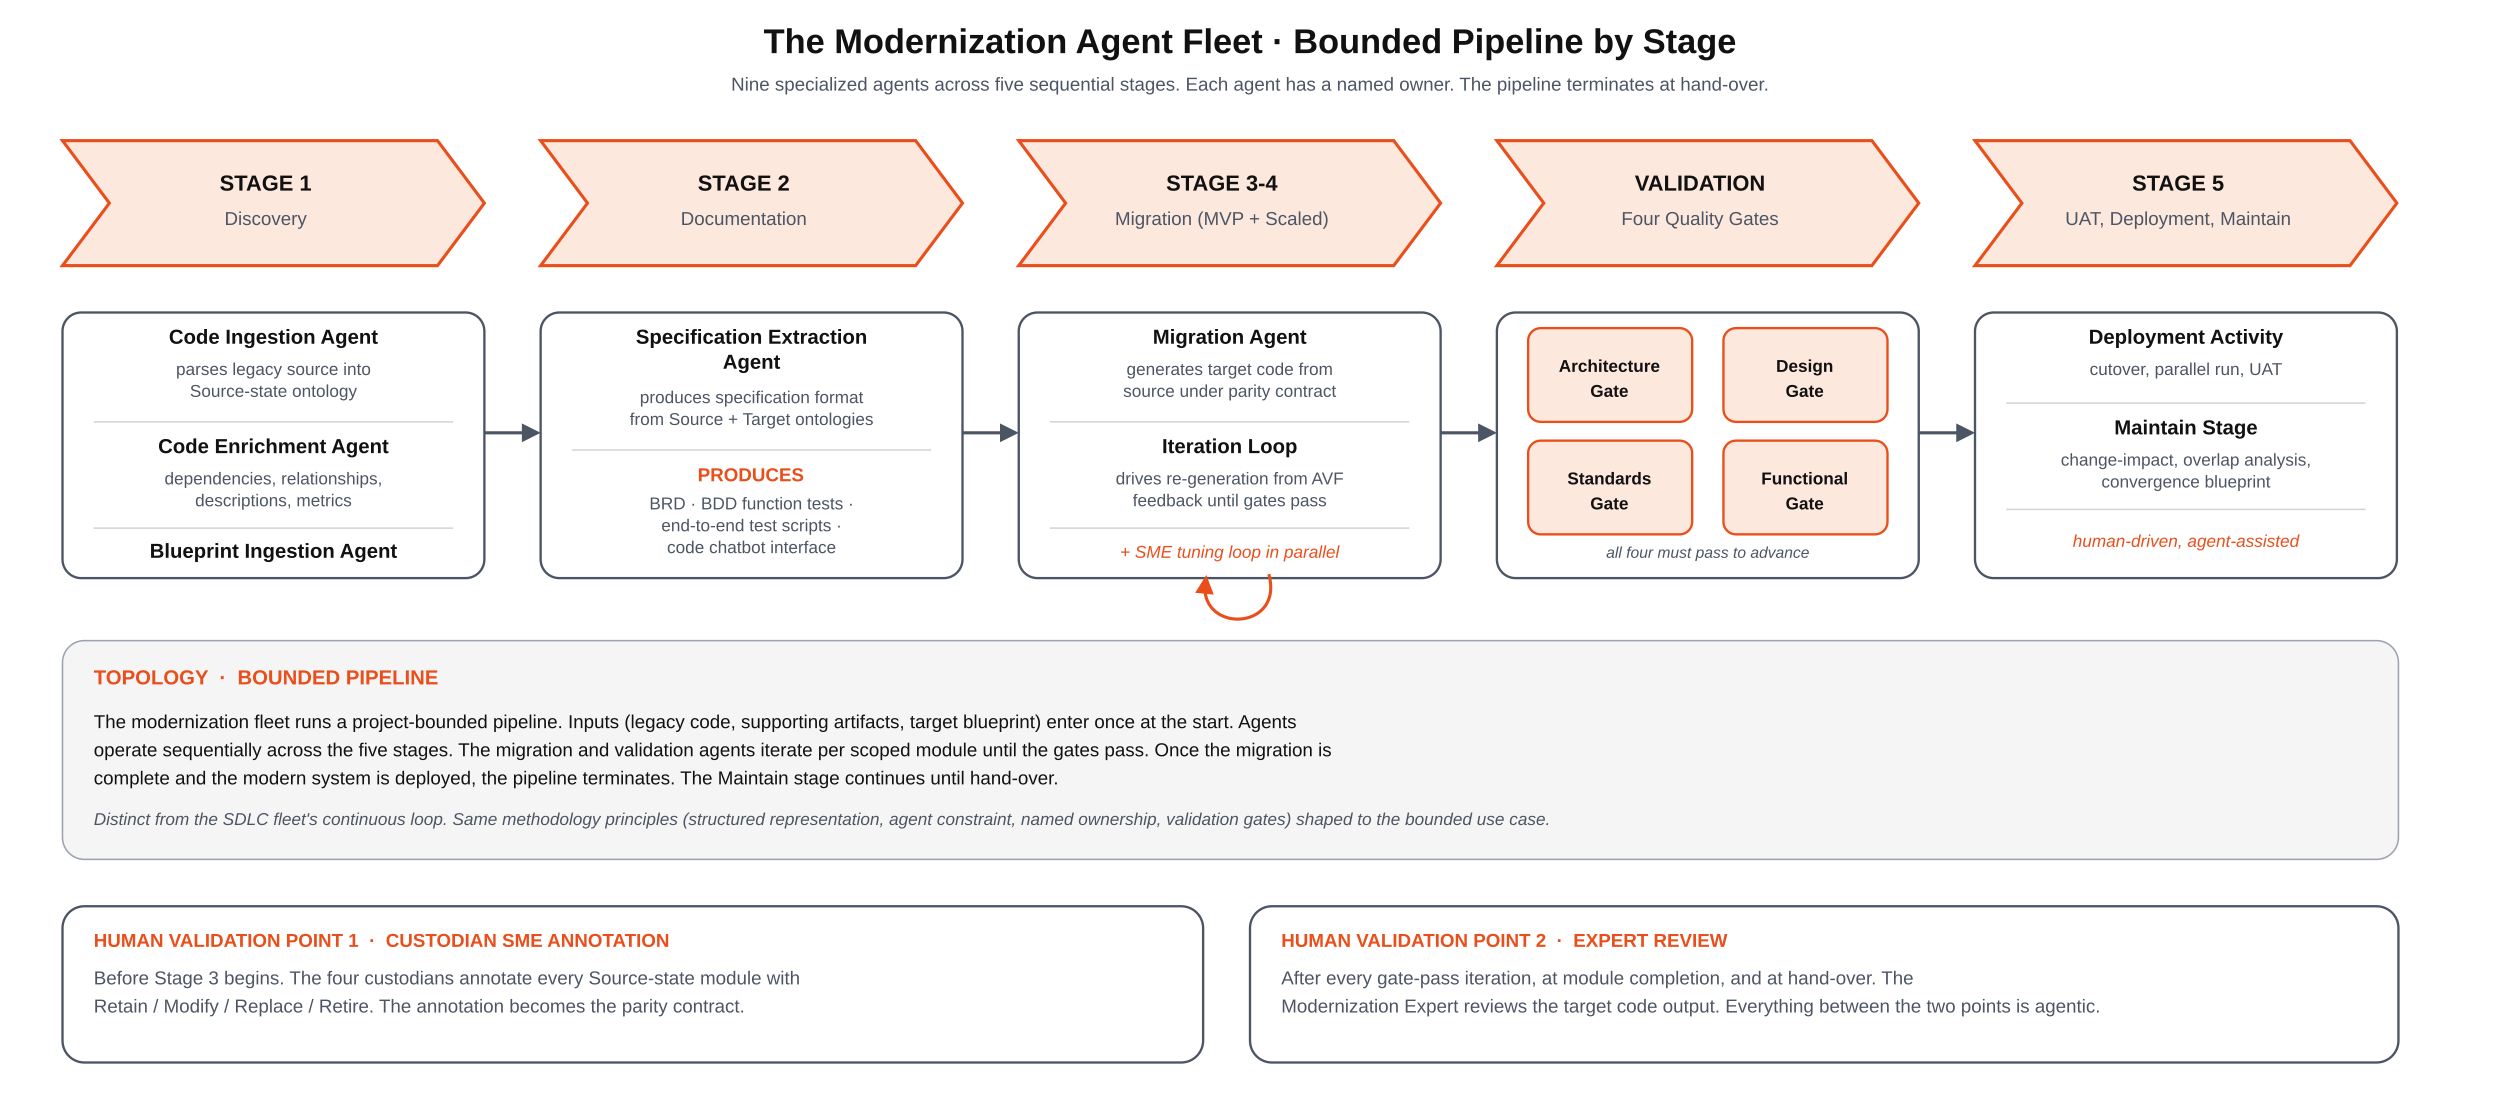
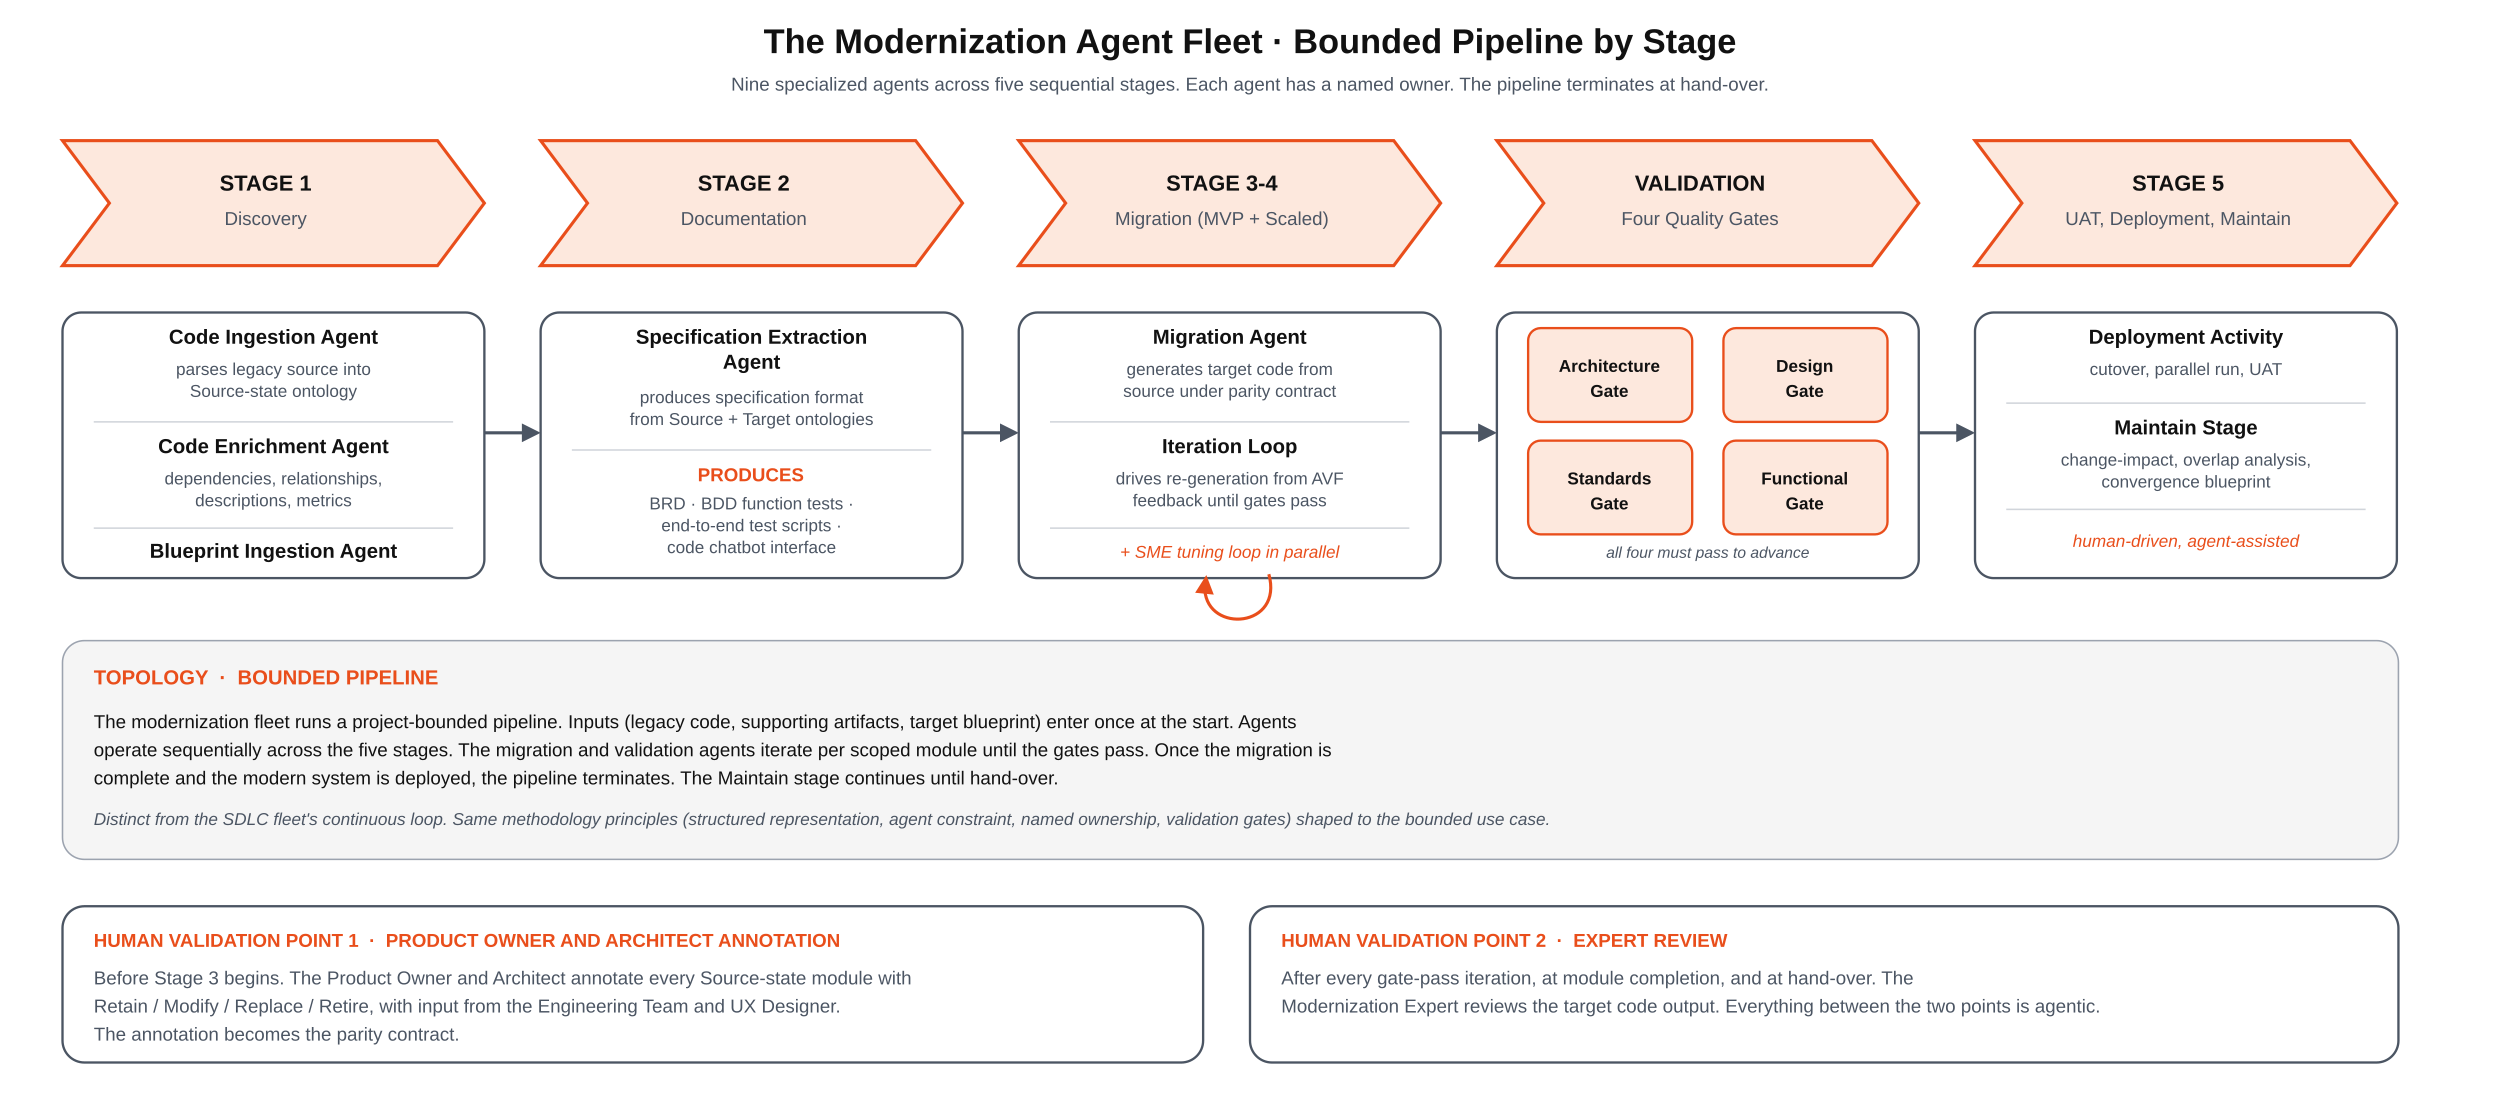
<svg xmlns="http://www.w3.org/2000/svg" width="100%" height="100%" viewBox="0 0 1600 700" version="1.1" xml:space="preserve" style="fill-rule:evenodd;clip-rule:evenodd;" class="se-svg">
  <g transform="matrix(1,0,0,1,800,34)">
    <text x="-311.276px" y="0px" style="font-family:'Arial-BoldMT', 'Arial', sans-serif;font-weight:700;font-size:22px;fill:var(--se-text,#111111);">The Modernization Agent Fleet · Bounded Pipeline by Stage</text>
  </g>
  <g transform="matrix(1,0,0,1,800,58)">
    <g transform="matrix(12,0,0,12,-163.3359,0)">
        </g>
    <g transform="matrix(12,0,0,12,-160.002,0)">
        </g>
    <text x="-332.092px" y="0px" style="font-family:'ArialMT', 'Arial', sans-serif;font-size:12px;fill:var(--se-text-secondary,#4b5563);">Nine specialized agents across ﬁve sequential stages. Each agent has a named owner. The pipeline terminates at hand-over.</text>
  </g>
  <g>
    <path d="M40,90L280,90L310,130L280,170L40,170L70,130L40,90Z" style="fill:var(--se-accent-fill,#FDE8DD);fill-rule:nonzero;stroke:var(--se-accent,#E94E1B);stroke-width:2px;" />
    <g transform="matrix(1,0,0,1,170,122)">
      <text x="-29.432px" y="0px" style="font-family:'Arial-BoldMT', 'Arial', sans-serif;font-weight:700;font-size:14px;fill:var(--se-text,#111111);">STAGE 1</text>
    </g>
    <g transform="matrix(1,0,0,1,170,144)">
      <text x="-26.338px" y="0px" style="font-family:'ArialMT', 'Arial', sans-serif;font-size:12px;fill:var(--se-text-secondary,#4b5563);">Discovery</text>
    </g>
    <path d="M346,90L586,90L616,130L586,170L346,170L376,130L346,90Z" style="fill:var(--se-accent-fill,#FDE8DD);fill-rule:nonzero;stroke:var(--se-accent,#E94E1B);stroke-width:2px;" />
    <g transform="matrix(1,0,0,1,476,122)">
      <text x="-29.432px" y="0px" style="font-family:'Arial-BoldMT', 'Arial', sans-serif;font-weight:700;font-size:14px;fill:var(--se-text,#111111);">STAGE 2</text>
    </g>
    <g transform="matrix(1,0,0,1,476,144)">
      <text x="-40.356px" y="0px" style="font-family:'ArialMT', 'Arial', sans-serif;font-size:12px;fill:var(--se-text-secondary,#4b5563);">Documentation</text>
    </g>
    <path d="M652,90L892,90L922,130L892,170L652,170L682,130L652,90Z" style="fill:var(--se-accent-fill,#FDE8DD);fill-rule:nonzero;stroke:var(--se-accent,#E94E1B);stroke-width:2px;" />
    <g transform="matrix(1,0,0,1,782,122)">
      <text x="-35.656px" y="0px" style="font-family:'Arial-BoldMT', 'Arial', sans-serif;font-weight:700;font-size:14px;fill:var(--se-text,#111111);">STAGE 3-4</text>
    </g>
    <g transform="matrix(1,0,0,1,782,144)">
      <text x="-68.417px" y="0px" style="font-family:'ArialMT', 'Arial', sans-serif;font-size:12px;fill:var(--se-text-secondary,#4b5563);">Migration (MVP + Scaled)</text>
    </g>
    <path d="M958,90L1198,90L1228,130L1198,170L958,170L988,130L958,90Z" style="fill:var(--se-accent-fill,#FDE8DD);fill-rule:nonzero;stroke:var(--se-accent,#E94E1B);stroke-width:2px;" />
    <g transform="matrix(1,0,0,1,1088,122)">
      <text x="-41.737px" y="0px" style="font-family:'Arial-BoldMT', 'Arial', sans-serif;font-weight:700;font-size:14px;fill:var(--se-text,#111111);">VALIDATION</text>
    </g>
    <g transform="matrix(1,0,0,1,1088,144)">
      <text x="-50.353px" y="0px" style="font-family:'ArialMT', 'Arial', sans-serif;font-size:12px;fill:var(--se-text-secondary,#4b5563);">Four Quality Gates</text>
    </g>
    <path d="M1264,90L1504,90L1534,130L1504,170L1264,170L1294,130L1264,90Z" style="fill:var(--se-accent-fill,#FDE8DD);fill-rule:nonzero;stroke:var(--se-accent,#E94E1B);stroke-width:2px;" />
    <g transform="matrix(1,0,0,1,1394,122)">
      <text x="-29.432px" y="0px" style="font-family:'Arial-BoldMT', 'Arial', sans-serif;font-weight:700;font-size:14px;fill:var(--se-text,#111111);">STAGE 5</text>
    </g>
    <g transform="matrix(1,0,0,1,1394,144)">
      <text x="-72.252px" y="0px" style="font-family:'ArialMT', 'Arial', sans-serif;font-size:12px;fill:var(--se-text-secondary,#4b5563);">UAT, Deployment, Maintain</text>
    </g>
  </g>
  <path d="M310,212L310,358C310,364.623 304.623,370 298,370L52,370C45.377,370 40,364.623 40,358L40,212C40,205.377 45.377,200 52,200L298,200C304.623,200 310,205.377 310,212Z" style="fill:var(--se-box-fill,#ffffff);stroke:var(--se-text-secondary,#4b5563);stroke-width:1.5px;" />
  <g transform="matrix(1,0,0,1,175,220)">
    <text x="-66.923px" y="0px" style="font-family:'Arial-BoldMT', 'Arial', sans-serif;font-weight:700;font-size:13px;fill:var(--se-text,#111111);">Code Ingestion Agent</text>
  </g>
  <g transform="matrix(1,0,0,1,175,240)">
    <text x="-62.366px" y="0px" style="font-family:'ArialMT', 'Arial', sans-serif;font-size:11px;fill:var(--se-text-secondary,#4b5563);">parses legacy source into</text>
  </g>
  <g transform="matrix(1,0,0,1,175,254)">
    <text x="-53.504px" y="0px" style="font-family:'ArialMT', 'Arial', sans-serif;font-size:11px;fill:var(--se-text-secondary,#4b5563);">Source-state ontology</text>
  </g>
  <g transform="matrix(1,0,0,1,0,-8)">
    <path d="M60,278L290,278" style="fill:none;fill-rule:nonzero;stroke:var(--se-grid,#d1d5db);stroke-width:1px;" />
  </g>
  <g transform="matrix(1,0,0,1,175,290)">
    <text x="-73.792px" y="0px" style="font-family:'Arial-BoldMT', 'Arial', sans-serif;font-weight:700;font-size:13px;fill:var(--se-text,#111111);">Code Enrichment Agent</text>
  </g>
  <g transform="matrix(1,0,0,1,175,310)">
    <text x="-69.714px" y="0px" style="font-family:'ArialMT', 'Arial', sans-serif;font-size:11px;fill:var(--se-text-secondary,#4b5563);">dependencies, relationships,</text>
  </g>
  <g transform="matrix(1,0,0,1,175,324)">
    <text x="-50.126px" y="0px" style="font-family:'ArialMT', 'Arial', sans-serif;font-size:11px;fill:var(--se-text-secondary,#4b5563);">descriptions, metrics</text>
  </g>
  <g transform="matrix(1,0,0,1,0,-8)">
    <path d="M60,346L290,346" style="fill:none;fill-rule:nonzero;stroke:var(--se-grid,#d1d5db);stroke-width:1px;" />
  </g>
  <g transform="matrix(1,0,0,1,175,357)">
    <text x="-79.2px" y="0px" style="font-family:'Arial-BoldMT', 'Arial', sans-serif;font-weight:700;font-size:13px;fill:var(--se-text,#111111);">Blueprint Ingestion Agent</text>
  </g>
  <path d="M616,212L616,358C616,364.623 610.623,370 604,370L358,370C351.377,370 346,364.623 346,358L346,212C346,205.377 351.377,200 358,200L604,200C610.623,200 616,205.377 616,212Z" style="fill:var(--se-box-fill,#ffffff);stroke:var(--se-text-secondary,#4b5563);stroke-width:1.5px;" />
  <g transform="matrix(1,0,0,1,481,220)">
    <g transform="matrix(13,0,0,13,-39.36182,0)">
        </g>
    <g transform="matrix(13,0,0,13,-35.03272,0)">
        </g>
    <text x="-74.045px" y="0px" style="font-family:'Arial-BoldMT', 'Arial', sans-serif;font-weight:700;font-size:13px;fill:var(--se-text,#111111);">Speciﬁcation Extraction</text>
  </g>
  <g transform="matrix(1,0,0,1,481,236)">
    <text x="-18.415px" y="0px" style="font-family:'Arial-BoldMT', 'Arial', sans-serif;font-weight:700;font-size:13px;fill:var(--se-text,#111111);">Agent</text>
  </g>
  <g transform="matrix(1,0,0,1,481,258)">
    <g transform="matrix(11,0,0,11,2.451904,0)">
        </g>
    <g transform="matrix(11,0,0,11,5.508057,0)">
        </g>
    <text x="-71.535px" y="0px" style="font-family:'ArialMT', 'Arial', sans-serif;font-size:11px;fill:var(--se-text-secondary,#4b5563);">produces speciﬁcation format</text>
  </g>
  <g transform="matrix(1,0,0,1,481,272)">
    <text x="-78.012px" y="0px" style="font-family:'ArialMT', 'Arial', sans-serif;font-size:11px;fill:var(--se-text-secondary,#4b5563);">from Source + Target ontologies</text>
  </g>
  <g transform="matrix(1,0,0,1,0,-8)">
    <path d="M366,296L596,296" style="fill:none;fill-rule:nonzero;stroke:var(--se-grid,#d1d5db);stroke-width:1px;" />
  </g>
  <g transform="matrix(1,0,0,1,480.94,308)">
    <text x="-34.425px" y="0px" style="font-family:'Arial-BoldMT', 'Arial', sans-serif;font-weight:700;font-size:12px;fill:var(--se-accent,#E94E1B);">PRODUCES</text>
  </g>
  <g transform="matrix(1,0,0,1,481,326)">
    <text x="-65.406px" y="0px" style="font-family:'ArialMT', 'Arial', sans-serif;font-size:11px;fill:var(--se-text-secondary,#4b5563);">BRD · BDD function tests ·</text>
  </g>
  <g transform="matrix(1,0,0,1,481,340)">
    <text x="-57.774px" y="0px" style="font-family:'ArialMT', 'Arial', sans-serif;font-size:11px;fill:var(--se-text-secondary,#4b5563);">end-to-end test scripts ·</text>
  </g>
  <g transform="matrix(1,0,0,1,481,354)">
    <text x="-54.119px" y="0px" style="font-family:'ArialMT', 'Arial', sans-serif;font-size:11px;fill:var(--se-text-secondary,#4b5563);">code chatbot interface</text>
  </g>
  <path d="M922,212L922,358C922,364.623 916.623,370 910,370L664,370C657.377,370 652,364.623 652,358L652,212C652,205.377 657.377,200 664,200L910,200C916.623,200 922,205.377 922,212Z" style="fill:var(--se-box-fill,#ffffff);stroke:var(--se-text-secondary,#4b5563);stroke-width:1.5px;" />
  <g transform="matrix(1,0,0,1,787,220)">
    <text x="-49.226px" y="0px" style="font-family:'Arial-BoldMT', 'Arial', sans-serif;font-weight:700;font-size:13px;fill:var(--se-text,#111111);">Migration Agent</text>
  </g>
  <g transform="matrix(1,0,0,1,787,240)">
    <text x="-66.038px" y="0px" style="font-family:'ArialMT', 'Arial', sans-serif;font-size:11px;fill:var(--se-text-secondary,#4b5563);">generates target code from</text>
  </g>
  <g transform="matrix(1,0,0,1,787,254)">
    <text x="-68.173px" y="0px" style="font-family:'ArialMT', 'Arial', sans-serif;font-size:11px;fill:var(--se-text-secondary,#4b5563);">source under parity contract</text>
  </g>
  <g transform="matrix(1,0,0,1,0,-8)">
    <path d="M672,278L902,278" style="fill:none;fill-rule:nonzero;stroke:var(--se-grid,#d1d5db);stroke-width:1px;" />
  </g>
  <g transform="matrix(1,0,0,1,787,290)">
    <text x="-43.329px" y="0px" style="font-family:'Arial-BoldMT', 'Arial', sans-serif;font-weight:700;font-size:13px;fill:var(--se-text,#111111);">Iteration Loop</text>
  </g>
  <g transform="matrix(1,0,0,1,787,310)">
    <text x="-72.956px" y="0px" style="font-family:'ArialMT', 'Arial', sans-serif;font-size:11px;fill:var(--se-text-secondary,#4b5563);">drives re-generation from AVF</text>
  </g>
  <g transform="matrix(1,0,0,1,787,324)">
    <text x="-62.068px" y="0px" style="font-family:'ArialMT', 'Arial', sans-serif;font-size:11px;fill:var(--se-text-secondary,#4b5563);">feedback until gates pass</text>
  </g>
  <g transform="matrix(1,0,0,1,0,-8)">
    <path d="M672,346L902,346" style="fill:none;fill-rule:nonzero;stroke:var(--se-grid,#d1d5db);stroke-width:1px;" />
  </g>
  <g transform="matrix(1,0,0,1,787,357)">
    <text x="-70.168px" y="0px" style="font-family:'Arial-ItalicMT', 'Arial', sans-serif;font-style:italic;font-size:11px;fill:var(--se-accent,#E94E1B);">+ SME tuning loop in parallel</text>
  </g>
  <g transform="matrix(0.013691,0.999906,-0.999906,0.013691,1059.405,-557.9958)">
    <g transform="matrix(0.013691,-0.999906,0.999906,0.013691,543.4389,1066.946)">
      <path d="M764.887,379.365L772.057,368.025L776.827,380.565L764.887,379.365Z" style="fill:var(--se-accent,#E94E1B);fill-rule:nonzero;" />
      <path d="M812.053,367.478C821.603,401.848 773.037,405.693 771.097,377.577" style="fill:none;fill-rule:nonzero;stroke:var(--se-accent,#E94E1B);stroke-width:2px;" />
    </g>
  </g>
  <path d="M1228,212L1228,358C1228,364.623 1222.623,370 1216,370L970,370C963.377,370 958,364.623 958,358L958,212C958,205.377 963.377,200 970,200L1216,200C1222.623,200 1228,205.377 1228,212Z" style="fill:var(--se-box-fill,#ffffff);stroke:var(--se-text-secondary,#4b5563);stroke-width:1.5px;" />
  <g transform="matrix(1,0,0,1,0,-8)">
    <path d="M1083,226L1083,270C1083,274.415 1079.415,278 1075,278L986,278C981.585,278 978,274.415 978,270L978,226C978,221.585 981.585,218 986,218L1075,218C1079.415,218 1083,221.585 1083,226Z" style="fill:var(--se-accent-fill,#FDE8DD);stroke:var(--se-accent,#E94E1B);stroke-width:1.5px;" />
  </g>
  <g transform="matrix(1,0,0,1,1030,238)">
    <text x="-32.398px" y="0px" style="font-family:'Arial-BoldMT', 'Arial', sans-serif;font-weight:700;font-size:11px;fill:var(--se-text,#111111);">Architecture</text>
  </g>
  <g transform="matrix(1,0,0,1,1030,254)">
    <text x="-12.227px" y="0px" style="font-family:'Arial-BoldMT', 'Arial', sans-serif;font-weight:700;font-size:11px;fill:var(--se-text,#111111);">Gate</text>
  </g>
  <g transform="matrix(1,0,0,1,0,-8)">
    <path d="M1208,226L1208,270C1208,274.415 1204.415,278 1200,278L1111,278C1106.585,278 1103,274.415 1103,270L1103,226C1103,221.585 1106.585,218 1111,218L1200,218C1204.415,218 1208,221.585 1208,226Z" style="fill:var(--se-accent-fill,#FDE8DD);stroke:var(--se-accent,#E94E1B);stroke-width:1.5px;" />
  </g>
  <g transform="matrix(1,0,0,1,1155,238)">
    <text x="-18.337px" y="0px" style="font-family:'Arial-BoldMT', 'Arial', sans-serif;font-weight:700;font-size:11px;fill:var(--se-text,#111111);">Design</text>
  </g>
  <g transform="matrix(1,0,0,1,1155,254)">
    <text x="-12.227px" y="0px" style="font-family:'Arial-BoldMT', 'Arial', sans-serif;font-weight:700;font-size:11px;fill:var(--se-text,#111111);">Gate</text>
  </g>
  <g transform="matrix(1,0,0,1,0,-8)">
    <path d="M1083,298L1083,342C1083,346.415 1079.415,350 1075,350L986,350C981.585,350 978,346.415 978,342L978,298C978,293.585 981.585,290 986,290L1075,290C1079.415,290 1083,293.585 1083,298Z" style="fill:var(--se-accent-fill,#FDE8DD);stroke:var(--se-accent,#E94E1B);stroke-width:1.5px;" />
  </g>
  <g transform="matrix(1,0,0,1,1030,310)">
    <text x="-26.896px" y="0px" style="font-family:'Arial-BoldMT', 'Arial', sans-serif;font-weight:700;font-size:11px;fill:var(--se-text,#111111);">Standards</text>
  </g>
  <g transform="matrix(1,0,0,1,1030,326)">
    <text x="-12.227px" y="0px" style="font-family:'Arial-BoldMT', 'Arial', sans-serif;font-weight:700;font-size:11px;fill:var(--se-text,#111111);">Gate</text>
  </g>
  <g transform="matrix(1,0,0,1,0,-8)">
    <path d="M1208,298L1208,342C1208,346.415 1204.415,350 1200,350L1111,350C1106.585,350 1103,346.415 1103,342L1103,298C1103,293.585 1106.585,290 1111,290L1200,290C1204.415,290 1208,293.585 1208,298Z" style="fill:var(--se-accent-fill,#FDE8DD);stroke:var(--se-accent,#E94E1B);stroke-width:1.5px;" />
  </g>
  <g transform="matrix(1,0,0,1,1155,310)">
    <text x="-27.803px" y="0px" style="font-family:'Arial-BoldMT', 'Arial', sans-serif;font-weight:700;font-size:11px;fill:var(--se-text,#111111);">Functional</text>
  </g>
  <g transform="matrix(1,0,0,1,1155,326)">
    <text x="-12.227px" y="0px" style="font-family:'Arial-BoldMT', 'Arial', sans-serif;font-weight:700;font-size:11px;fill:var(--se-text,#111111);">Gate</text>
  </g>
  <g transform="matrix(1,0,0,1,1093,357)">
    <text x="-65.034px" y="0px" style="font-family:'Arial-ItalicMT', 'Arial', sans-serif;font-style:italic;font-size:10px;fill:var(--se-text-secondary,#4b5563);">all four must pass to advance</text>
  </g>
  <path d="M1534,212L1534,358C1534,364.623 1528.623,370 1522,370L1276,370C1269.377,370 1264,364.623 1264,358L1264,212C1264,205.377 1269.377,200 1276,200L1522,200C1528.623,200 1534,205.377 1534,212Z" style="fill:var(--se-box-fill,#ffffff);stroke:var(--se-text-secondary,#4b5563);stroke-width:1.5px;" />
  <g transform="matrix(1,0,0,1,1399,220)">
    <text x="-62.245px" y="0px" style="font-family:'Arial-BoldMT', 'Arial', sans-serif;font-weight:700;font-size:13px;fill:var(--se-text,#111111);">Deployment Activity</text>
  </g>
  <g transform="matrix(1,0,0,1,1399,240)">
    <text x="-61.647px" y="0px" style="font-family:'ArialMT', 'Arial', sans-serif;font-size:11px;fill:var(--se-text-secondary,#4b5563);">cutover, parallel run, UAT</text>
  </g>
  <g transform="matrix(1,0,0,1,0,-8)">
    <path d="M1284,266L1514,266" style="fill:none;fill-rule:nonzero;stroke:var(--se-grid,#d1d5db);stroke-width:1px;" />
  </g>
  <g transform="matrix(1,0,0,1,1399,278)">
    <text x="-45.868px" y="0px" style="font-family:'Arial-BoldMT', 'Arial', sans-serif;font-weight:700;font-size:13px;fill:var(--se-text,#111111);">Maintain Stage</text>
  </g>
  <g transform="matrix(1,0,0,1,1399,298)">
    <text x="-80.096px" y="0px" style="font-family:'ArialMT', 'Arial', sans-serif;font-size:11px;fill:var(--se-text-secondary,#4b5563);">change-impact, overlap analysis,</text>
  </g>
  <g transform="matrix(1,0,0,1,1399,312)">
    <text x="-54.119px" y="0px" style="font-family:'ArialMT', 'Arial', sans-serif;font-size:11px;fill:var(--se-text-secondary,#4b5563);">convergence blueprint</text>
  </g>
  <g transform="matrix(1,0,0,1,0,-8)">
    <path d="M1284,334L1514,334" style="fill:none;fill-rule:nonzero;stroke:var(--se-grid,#d1d5db);stroke-width:1px;" />
  </g>
  <g transform="matrix(1,0,0,1,1399,350)">
    <text x="-72.456px" y="0px" style="font-family:'Arial-ItalicMT', 'Arial', sans-serif;font-style:italic;font-size:11px;fill:var(--se-accent,#E94E1B);">human-driven, agent-assisted</text>
  </g>
  <g transform="matrix(1,0,0,1,0,-8)">
    <g transform="matrix(1,-0,-0,1,-0,8)">
      <path d="M334,271L346,277L334,283L334,271Z" style="fill:var(--se-text-secondary,#4b5563);fill-rule:nonzero;" />
      <path d="M310,277L336.4,277" style="fill:none;fill-rule:nonzero;stroke:var(--se-text-secondary,#4b5563);stroke-width:2px;" />
    </g>
  </g>
  <g transform="matrix(1,0,0,1,0,-8)">
    <g transform="matrix(1,-0,-0,1,-0,8)">
      <path d="M640,271L652,277L640,283L640,271Z" style="fill:var(--se-text-secondary,#4b5563);fill-rule:nonzero;" />
      <path d="M616,277L642.4,277" style="fill:none;fill-rule:nonzero;stroke:var(--se-text-secondary,#4b5563);stroke-width:2px;" />
    </g>
  </g>
  <g transform="matrix(1,0,0,1,0,-8)">
    <g transform="matrix(1,-0,-0,1,-0,8)">
      <path d="M946,271L958,277L946,283L946,271Z" style="fill:var(--se-text-secondary,#4b5563);fill-rule:nonzero;" />
      <path d="M922,277L948.4,277" style="fill:none;fill-rule:nonzero;stroke:var(--se-text-secondary,#4b5563);stroke-width:2px;" />
    </g>
  </g>
  <g transform="matrix(1,0,0,1,0,-8)">
    <g transform="matrix(1,-0,-0,1,-0,8)">
      <path d="M1252,271L1264,277L1252,283L1252,271Z" style="fill:var(--se-text-secondary,#4b5563);fill-rule:nonzero;" />
      <path d="M1228,277L1254.4,277" style="fill:none;fill-rule:nonzero;stroke:var(--se-text-secondary,#4b5563);stroke-width:2px;" />
    </g>
  </g>
  <path d="M1535,424L1535,536C1535,543.727 1528.727,550 1521,550L54,550C46.273,550 40,543.727 40,536L40,424C40,416.273 46.273,410 54,410L1521,410C1528.727,410 1535,416.273 1535,424Z" style="fill:var(--se-panel-fill,#f5f5f5);stroke:var(--se-panel-stroke,#9ca3af);stroke-width:1px;" />
  <g transform="matrix(1,0,0,1,60,438)">
    <text x="0px" y="0px" style="font-family:'Arial-BoldMT', 'Arial', sans-serif;font-weight:700;font-size:13px;fill:var(--se-accent,#E94E1B);">TOPOLOGY  ·  BOUNDED PIPELINE</text>
  </g>
  <g transform="matrix(1,0,0,1,60,466)">
    <g transform="matrix(12,0,0,12,102.7207,0)">
        </g>
    <g transform="matrix(12,0,0,12,106.0547,0)">
        </g>
    <text x="0px" y="0px" style="font-family:'ArialMT', 'Arial', sans-serif;font-size:12px;fill:var(--se-text,#111111);">The modernization ﬂeet runs a project-bounded pipeline. Inputs (legacy code, supporting artifacts, target blueprint) enter once at the start. Agents</text>
  </g>
  <g transform="matrix(1,0,0,1,60,484)">
    <g transform="matrix(12,0,0,12,169.4355,0)">
        </g>
    <g transform="matrix(12,0,0,12,172.7695,0)">
        </g>
    <text x="0px" y="0px" style="font-family:'ArialMT', 'Arial', sans-serif;font-size:12px;fill:var(--se-text,#111111);">operate sequentially across the ﬁve stages. The migration and validation agents iterate per scoped module until the gates pass. Once the migration is</text>
  </g>
  <g transform="matrix(1,0,0,1,60,502)">
    <text x="0px" y="0px" style="font-family:'ArialMT', 'Arial', sans-serif;font-size:12px;fill:var(--se-text,#111111);">complete and the modern system is deployed, the pipeline terminates. The Maintain stage continues until hand-over.</text>
  </g>
  <g transform="matrix(1,0,0,1,60,528)">
    <g transform="matrix(11,0,0,11,114.9199,0)">
        </g>
    <g transform="matrix(11,0,0,11,117.9761,0)">
        </g>
    <text x="0px" y="0px" style="font-family:'Arial-ItalicMT', 'Arial', sans-serif;font-style:italic;font-size:11px;fill:var(--se-text-secondary,#4b5563);">Distinct from the SDLC ﬂeet's continuous loop. Same methodology principles (structured representation, agent constraint, named ownership, validation gates) shaped to the bounded use case.</text>
  </g>
  <path d="M770,594L770,666C770,673.727 763.727,680 756,680L54,680C46.273,680 40,673.727 40,666L40,594C40,586.273 46.273,580 54,580L756,580C763.727,580 770,586.273 770,594Z" style="fill:var(--se-box-fill,#ffffff);stroke:var(--se-text-secondary,#4b5563);stroke-width:1.5px;" />
  <g transform="matrix(1,0,0,1,60,606)">
-     <text x="0px" y="0px" style="font-family:'Arial-BoldMT', 'Arial', sans-serif;font-weight:700;font-size:12px;fill:var(--se-accent,#E94E1B);">HUMAN VALIDATION POINT 1  ·  CUSTODIAN SME ANNOTATION</text>
+     <text x="0px" y="0px" style="font-family:'Arial-BoldMT', 'Arial', sans-serif;font-weight:700;font-size:12px;fill:var(--se-accent,#E94E1B);">HUMAN VALIDATION POINT 1  ·  PRODUCT OWNER AND ARCHITECT ANNOTATION</text>
  </g>
  <g transform="matrix(1,0,0,1,60,630)">
-     <text x="0px" y="0px" style="font-family:'ArialMT', 'Arial', sans-serif;font-size:12px;fill:var(--se-text-secondary,#4b5563);">Before Stage 3 begins. The four custodians annotate every Source-state module with</text>
+     <text x="0px" y="0px" style="font-family:'ArialMT', 'Arial', sans-serif;font-size:12px;fill:var(--se-text-secondary,#4b5563);">Before Stage 3 begins. The Product Owner and Architect annotate every Source-state module with</text>
  </g>
  <g transform="matrix(1,0,0,1,60,648)">
-     <text x="0px" y="0px" style="font-family:'ArialMT', 'Arial', sans-serif;font-size:12px;fill:var(--se-text-secondary,#4b5563);">Retain / Modify / Replace / Retire. The annotation becomes the parity contract.</text>
+     <text x="0px" y="0px" style="font-family:'ArialMT', 'Arial', sans-serif;font-size:12px;fill:var(--se-text-secondary,#4b5563);">Retain / Modify / Replace / Retire, with input from the Engineering Team and UX Designer.</text>
+     <text x="0px" y="18px" style="font-family:'ArialMT', 'Arial', sans-serif;font-size:12px;fill:var(--se-text-secondary,#4b5563);">The annotation becomes the parity contract.</text>
  </g>
  <path d="M1535,594L1535,666C1535,673.727 1528.727,680 1521,680L814,680C806.273,680 800,673.727 800,666L800,594C800,586.273 806.273,580 814,580L1521,580C1528.727,580 1535,586.273 1535,594Z" style="fill:var(--se-box-fill,#ffffff);stroke:var(--se-text-secondary,#4b5563);stroke-width:1.5px;" />
  <g transform="matrix(1,0,0,1,820,606)">
    <text x="0px" y="0px" style="font-family:'Arial-BoldMT', 'Arial', sans-serif;font-weight:700;font-size:12px;fill:var(--se-accent,#E94E1B);">HUMAN VALIDATION POINT 2  ·  EXPERT REVIEW</text>
  </g>
  <g transform="matrix(1,0,0,1,820,630)">
    <text x="0px" y="0px" style="font-family:'ArialMT', 'Arial', sans-serif;font-size:12px;fill:var(--se-text-secondary,#4b5563);">After every gate-pass iteration, at module completion, and at hand-over. The</text>
  </g>
  <g transform="matrix(1,0,0,1,820,648)">
    <text x="0px" y="0px" style="font-family:'ArialMT', 'Arial', sans-serif;font-size:12px;fill:var(--se-text-secondary,#4b5563);">Modernization Expert reviews the target code output. Everything between the two points is agentic.</text>
  </g>
</svg>
